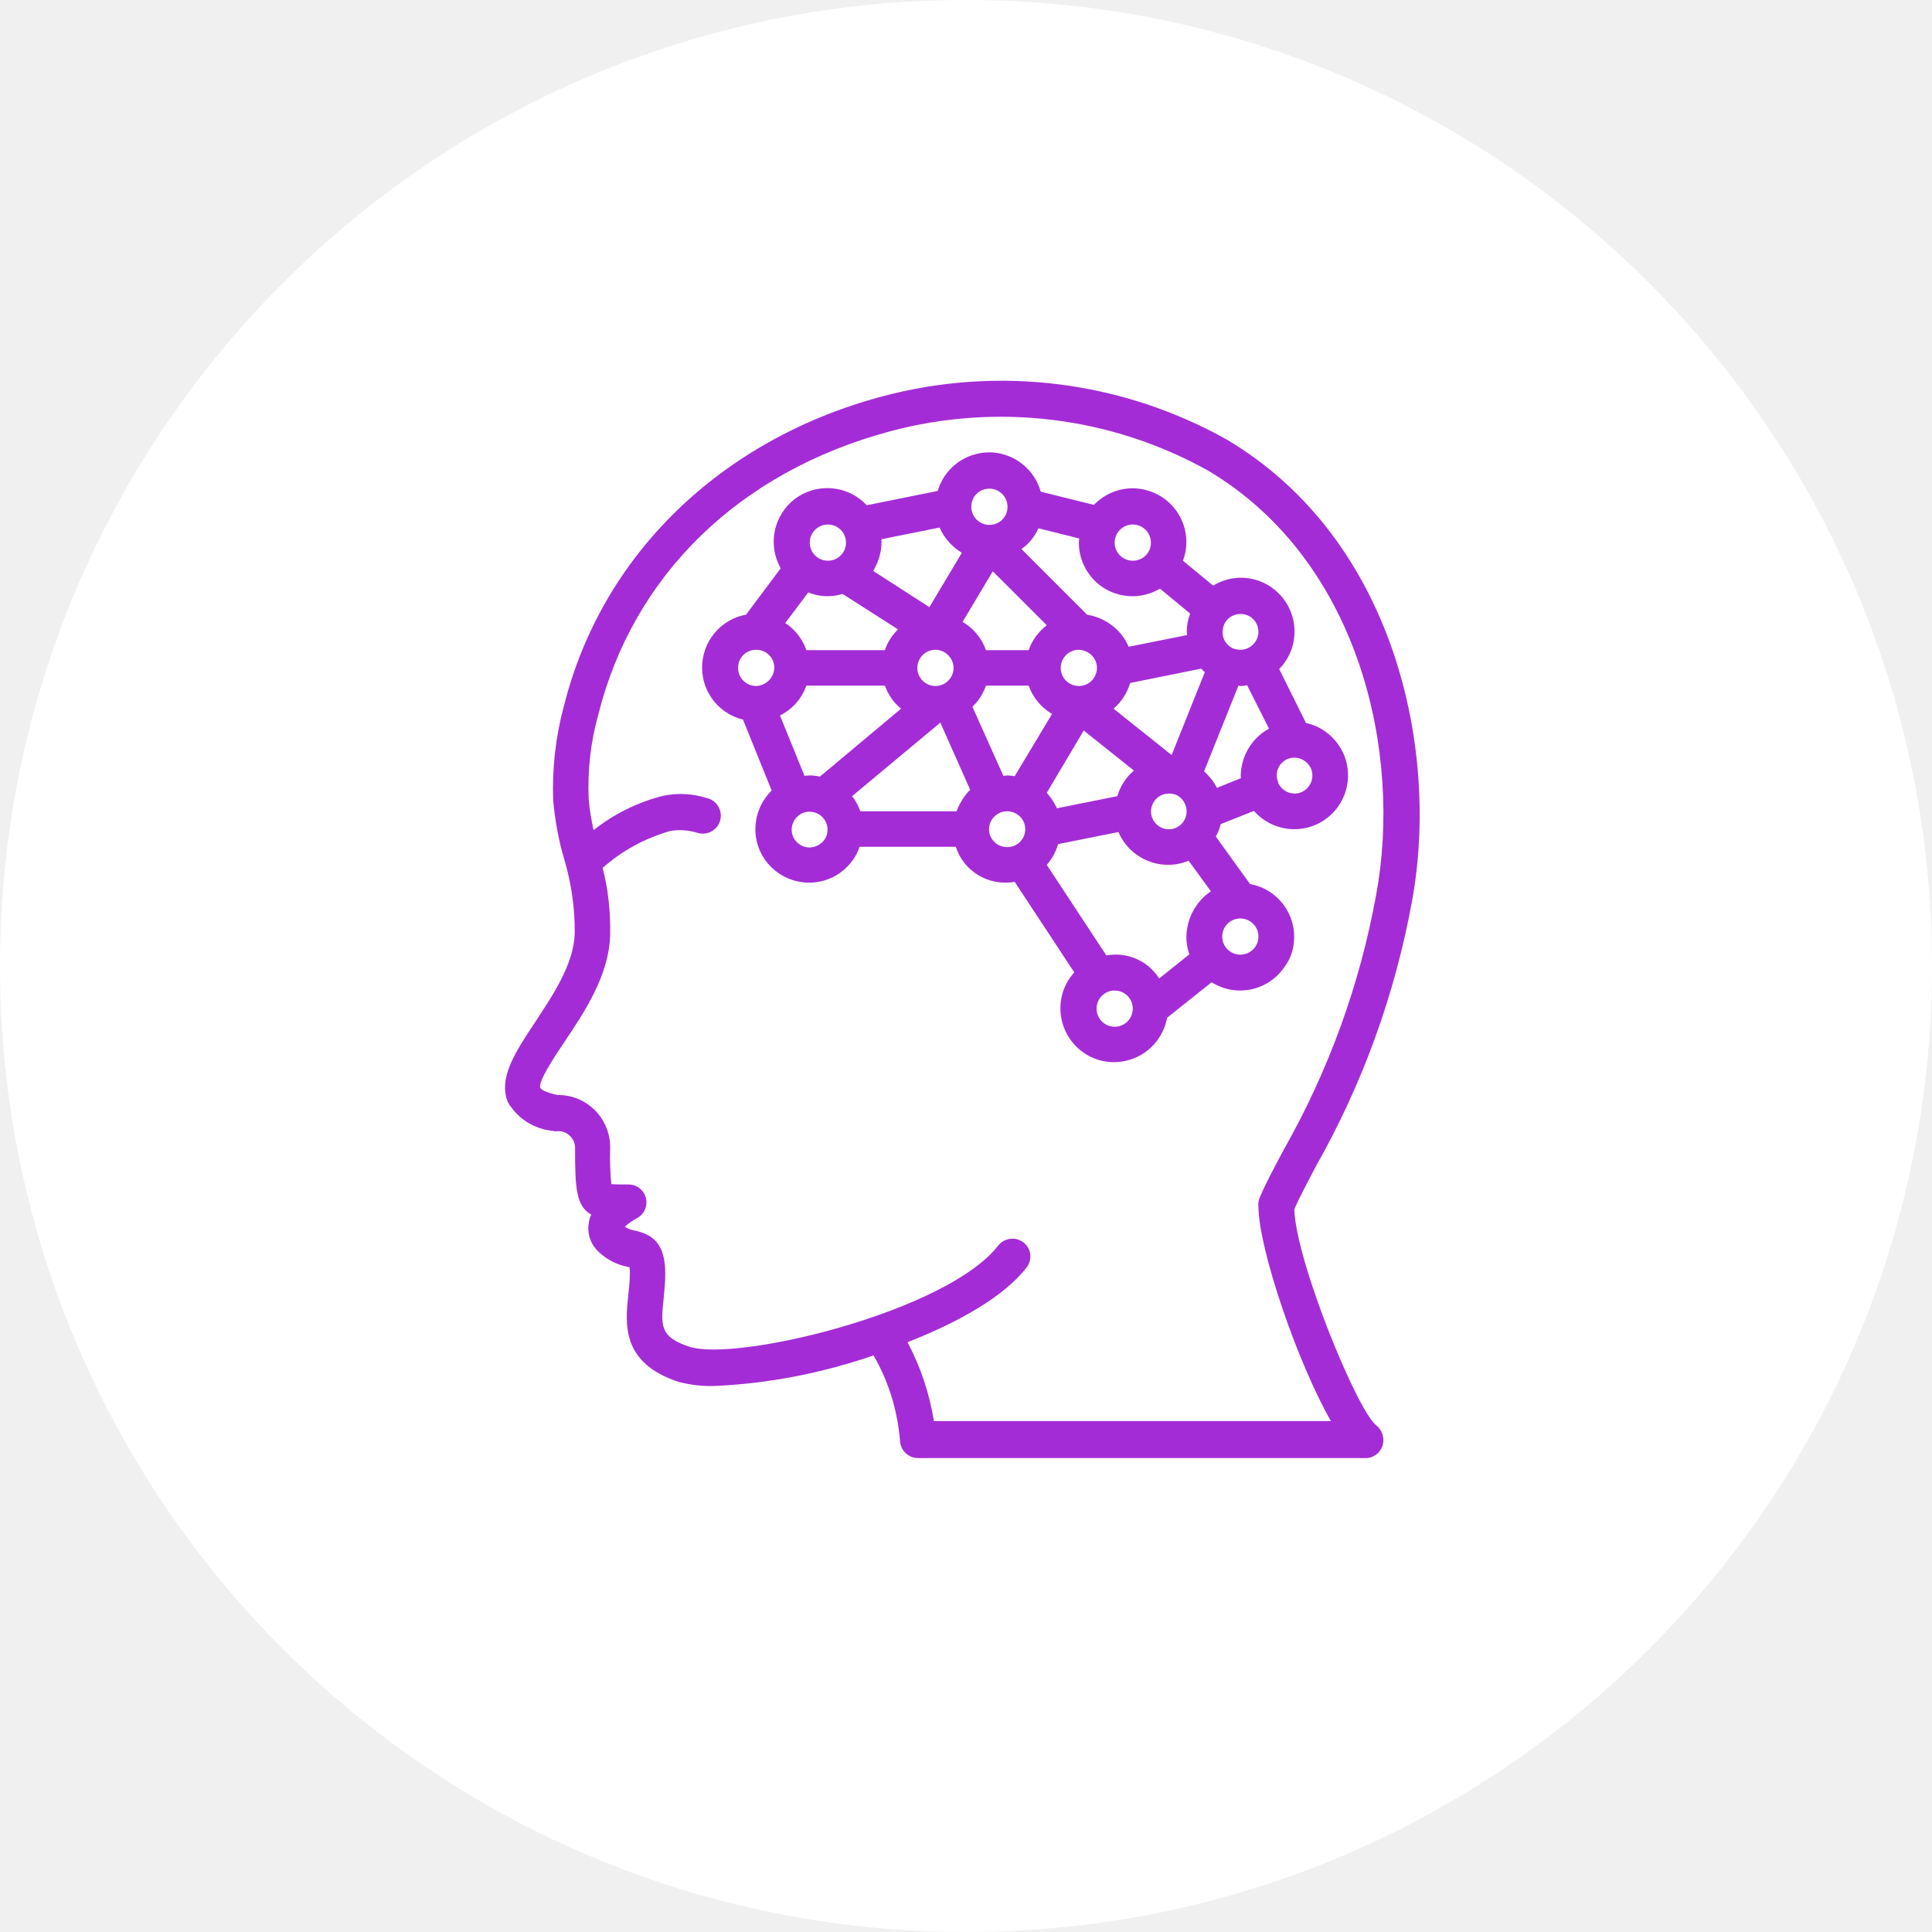
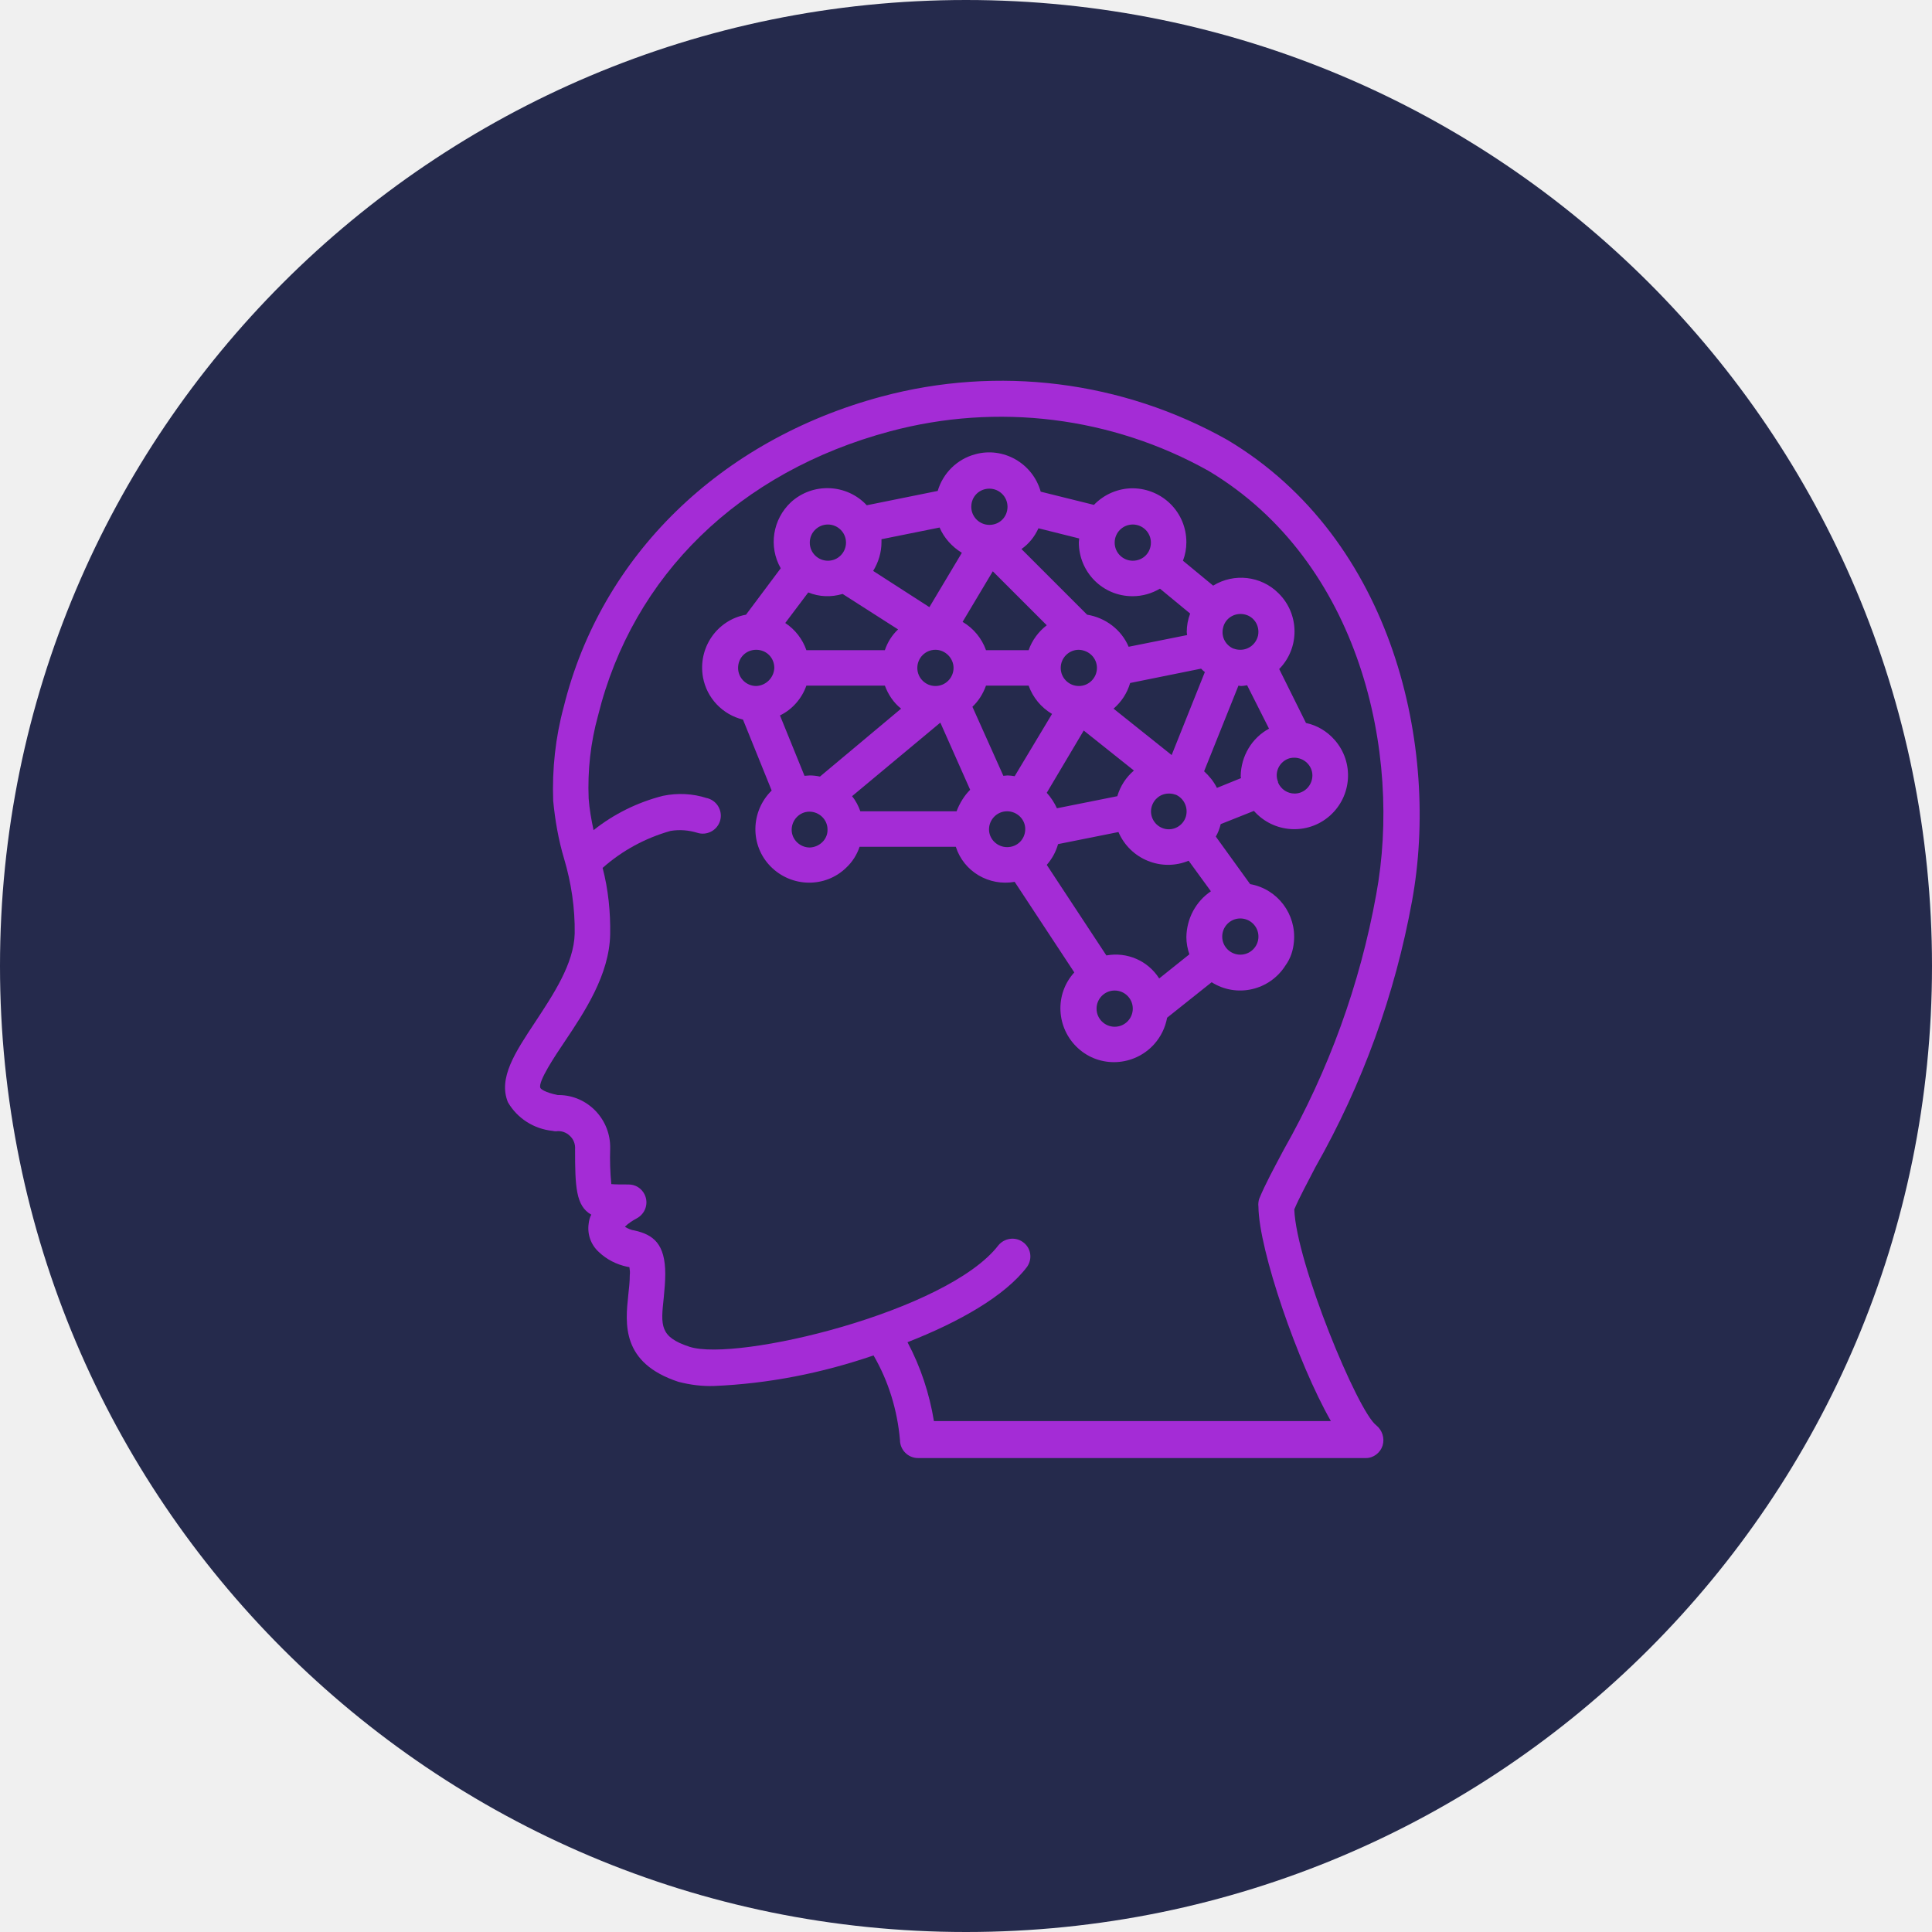
<svg xmlns="http://www.w3.org/2000/svg" version="1.1" id="Layer_1" x="0px" y="0px" viewBox="0 0 512 512" style="enable-background:new 0 0 512 512;" xml:space="preserve">
  <style type="text/css">
- 	.st0{fill:#FFFFFF;}
+ 	.st0{fill:#252A4C;}
	.st1{fill:#A42CD6;}
</style>
  <g id="Ebene_2">
    <g id="Capa_1">
      <circle class="st0" cx="256" cy="256" r="256" />
      <g>
-         <path class="st1" d="M374.2,238.8c7.4-40.3-4.7-95.8-48.9-122.2c-27.9-15.7-60.8-19.8-91.7-11.5c-42.8,11.5-74.3,42.2-84.2,82.2     c-2.2,8.1-3.1,16.5-2.8,24.9c0.5,5.2,1.4,10.4,2.9,15.4c1.9,6.4,2.9,13.1,2.8,19.8c-0.2,8-5.7,16.2-10.5,23.5     c-5.3,8-9.8,14.8-7.2,21.2c2.5,4.3,6.9,7.1,11.9,7.6c0.3,0.1,0.6,0.1,0.9,0.1c1.3-0.2,2.7,0.3,3.6,1.2c1,0.9,1.5,2.2,1.4,3.6     c0,9.9,0.2,15,4.3,17.3c-0.4,0.7-0.6,1.5-0.7,2.4c-0.4,2.8,0.6,5.6,2.7,7.5c2.1,2,4.7,3.3,7.5,3.9l0.6,0.1     c0.1,0.7,0.2,1.4,0.1,2.1c0,1.8-0.2,3.5-0.4,5.3c-0.8,7.6-1.9,18,13.3,23c3.1,0.8,6.2,1.2,9.4,1.1c14.4-0.6,28.6-3.4,42.3-8.1     c4,6.9,6.3,14.5,7,22.4c0,2.6,2.1,4.8,4.8,4.8l0,0H362c2,0,3.8-1.4,4.4-3.3c0.6-2-0.1-4.1-1.7-5.4c-4.9-3.7-21.2-43.1-21.7-57.2     c1.4-3.3,3.4-6.9,5.6-11.2C361.1,287.3,369.7,263.5,374.2,238.8z M333.5,319.8c0.1,11.4,10.4,41.4,19.2,56.8H247.5     c-1.2-7.3-3.5-14.3-7-20.9c13.8-5.4,25.9-12.3,31.7-20c1.5-2.2,1-5.1-1.2-6.6c-2-1.4-4.8-1-6.4,0.9c-13.5,17.6-69.4,31-81.9,26.9     c-7.9-2.6-7.6-5.6-6.8-13c0.2-2.1,0.4-4.2,0.4-6.3c0-8-3.2-10.4-8.1-11.5c-0.9-0.1-1.8-0.5-2.6-1c0.9-0.9,2-1.6,3.1-2.2     c2.3-1.2,3.3-4,2.1-6.4c-0.8-1.6-2.4-2.6-4.2-2.6c-1.7,0-3.6,0-4.6-0.1c-0.3-3.1-0.4-6.2-0.3-9.4c0.2-7.7-5.9-14.1-13.5-14.2     c-0.1,0-0.2,0-0.4,0c-3.4-0.7-4.5-1.6-4.6-1.9c-0.7-1.6,3.9-8.5,6.4-12.2c5.3-7.9,11.9-17.8,12.1-28.5c0.1-5.9-0.5-11.9-2-17.6     c5.2-4.6,11.3-7.9,18-9.8c2.4-0.4,4.8-0.2,7.1,0.5c2.5,0.8,5.2-0.6,6-3.1c0.8-2.5-0.6-5.2-3.1-6c-0.1,0-0.2-0.1-0.4-0.1     c-3.7-1.2-7.7-1.4-11.6-0.6c-6.7,1.7-13,4.8-18.4,9.1c-0.6-2.8-1.1-5.6-1.3-8.4c-0.3-7.4,0.5-14.8,2.5-22     c9.2-37.1,37.4-64.6,77.4-75.3c28.4-7.6,58.7-3.9,84.4,10.5c40.3,24.1,51.3,75.1,44.4,112.3c-4.3,23.8-12.6,46.6-24.5,67.6     c-2.6,4.9-4.9,9.1-6.5,13C333.5,318.3,333.4,319.1,333.5,319.8z" />
-         <path class="st1" d="M342.9,249.6c0.7-7.3-4.3-14-11.6-15.3l-9.1-12.6c0.6-1,1-2.1,1.3-3.3l8.8-3.5c5.2,5.9,14.2,6.5,20.1,1.3     c5.9-5.2,6.5-14.2,1.3-20.1c-2-2.3-4.7-3.9-7.6-4.5l-7.1-14.3c5.5-5.6,5.4-14.6-0.2-20.1c-4.6-4.6-11.8-5.4-17.3-2l-8-6.6     c0.6-1.6,0.9-3.2,0.9-4.9c0-7.9-6.3-14.2-14.2-14.3c-3.9,0-7.6,1.6-10.3,4.4l-14.1-3.5c-2.1-7.5-9.9-12-17.4-9.9     c-4.8,1.3-8.5,5-9.9,9.7l-18.8,3.8c-5.3-5.7-14.3-6.1-20.1-0.8c-4.8,4.5-6,11.7-2.7,17.5l-9.2,12.3c-7.7,1.4-12.8,8.8-11.4,16.6     c1,5.5,5.2,9.9,10.6,11.2l7.6,18.8c-5.6,5.5-5.8,14.5-0.3,20.1c5.5,5.6,14.5,5.8,20.1,0.3c1.6-1.5,2.8-3.4,3.5-5.5h25.5     c2.1,6.6,8.8,10.5,15.6,9.3l15.8,24c-5.3,5.8-4.8,14.8,1,20.1c5.8,5.3,14.8,4.8,20.1-1c1.8-2,3-4.4,3.5-7.1l11.8-9.4     c6.6,4.2,15.4,2.2,19.6-4.5C342,254,342.7,251.9,342.9,249.6L342.9,249.6z M343,200.8c2.6,0,4.8,2.1,4.8,4.7s-2.1,4.8-4.7,4.8     c-1.9,0-3.6-1.1-4.4-2.9c0,0,0-0.1,0-0.1v-0.1c-1-2.4,0.2-5.1,2.6-6.1C341.8,200.9,342.4,200.8,343,200.8L343,200.8z      M324.1,166.5c0.5-2.6,3-4.2,5.6-3.7c2.6,0.5,4.2,3,3.7,5.6c-0.5,2.2-2.4,3.8-4.7,3.8c-0.6,0-1.2-0.1-1.7-0.3l0,0     c0,0-0.1,0-0.1,0C324.8,171,323.6,168.8,324.1,166.5z M319.3,178.1L319.3,178.1l-8.8,22l-15.4-12.3c2.1-1.8,3.6-4.1,4.4-6.8     l18.8-3.8C318.7,177.6,319,177.9,319.3,178.1z M314.3,216.3c-0.7,2.5-3.3,4-5.8,3.3c-2.5-0.7-4-3.3-3.3-5.8     c0.6-2.1,2.4-3.5,4.6-3.5c0.6,0,1.2,0.1,1.7,0.3l0,0c0,0,0.1,0,0.1,0C313.8,211.6,314.9,214,314.3,216.3z M300.2,139     c2.6,0,4.8,2.1,4.8,4.8s-2.1,4.8-4.8,4.8c-2.6,0-4.8-2.1-4.8-4.8c0,0,0,0,0,0C295.4,141.1,297.6,139,300.2,139     C300.2,139,300.2,139,300.2,139z M275.2,140l10.8,2.7c0,0.3-0.1,0.7-0.1,1c0,7.9,6.3,14.3,14.2,14.3c0,0,0.1,0,0.1,0     c2.5,0,5-0.7,7.2-2l8,6.6c-0.6,1.6-0.9,3.2-0.9,4.9c0,0.3,0.1,0.6,0.1,0.8l-15.5,3.1c-1.9-4.5-6.1-7.7-11-8.5l-17.4-17.4     C272.7,144.1,274.2,142.2,275.2,140L275.2,140z M290.7,177c0,2.6-2.1,4.8-4.8,4.8c-2.6,0-4.8-2.1-4.8-4.8c0-2.6,2.1-4.8,4.8-4.8     c0,0,0,0,0,0C288.6,172.3,290.7,174.4,290.7,177L290.7,177z M262.2,129.5c2.6,0,4.8,2.1,4.8,4.8s-2.1,4.8-4.8,4.8     c-2.6,0-4.8-2.1-4.8-4.8c0,0,0,0,0,0C257.4,131.6,259.5,129.5,262.2,129.5L262.2,129.5L262.2,129.5z M263.1,151.4l14.3,14.3     c-2.2,1.7-3.9,4-4.8,6.6h-11.3c-1.1-3.1-3.3-5.8-6.2-7.5L263.1,151.4z M233.6,142.9l15.4-3.1c1.2,2.8,3.3,5.1,5.9,6.7l-8.6,14.4     l-14.9-9.6c1.4-2.3,2.2-4.9,2.2-7.6C233.6,143.4,233.6,143.2,233.6,142.9L233.6,142.9z M252.7,177c0,2.6-2.1,4.8-4.8,4.8     c-2.6,0-4.8-2.1-4.8-4.8c0-2.6,2.1-4.8,4.8-4.8c0,0,0,0,0,0C250.5,172.2,252.7,174.4,252.7,177L252.7,177z M219.4,139     c2.6,0,4.8,2.1,4.8,4.8c0,2.6-2.1,4.8-4.8,4.8c-2.6,0-4.8-2.1-4.8-4.8c0,0,0,0,0,0C214.6,141.1,216.8,139,219.4,139z M214.2,157     c2.9,1.2,6.1,1.3,9.1,0.4l14.7,9.4c-1.6,1.5-2.8,3.4-3.5,5.5h-20.8c-1-2.9-3-5.5-5.6-7.2L214.2,157z M200.4,181.8     c-2.6,0-4.8-2.1-4.8-4.8s2.1-4.8,4.8-4.8s4.8,2.1,4.8,4.8l0,0C205.1,179.6,203,181.7,200.4,181.8L200.4,181.8z M214.6,224.6     c-2.6,0-4.8-2.1-4.8-4.7c0-2.6,2.1-4.8,4.7-4.8c2.6,0,4.8,2.1,4.8,4.7c0,0,0,0,0,0C219.4,222.4,217.2,224.5,214.6,224.6     L214.6,224.6z M217.3,205.8c-0.9-0.2-1.8-0.3-2.7-0.3c-0.5,0-0.9,0.1-1.4,0.1l-6.5-16c3.3-1.6,5.8-4.5,7-7.9h20.8     c0.9,2.4,2.3,4.5,4.3,6.1L217.3,205.8z M253.5,215H228c-0.5-1.4-1.2-2.8-2.2-4l23.4-19.5l7.9,17.8     C255.5,210.9,254.3,212.9,253.5,215z M261.3,181.7h11.3c1.1,3.1,3.3,5.8,6.2,7.5l-9.9,16.5c-0.6-0.1-1.3-0.2-1.9-0.2     c-0.4,0-0.7,0.1-1.1,0.1l-8.2-18.3C259.3,185.8,260.5,183.9,261.3,181.7L261.3,181.7z M266.9,224.5c-2.6,0-4.8-2.1-4.8-4.7     c0-2.6,2.1-4.8,4.8-4.8c2.6,0,4.8,2.1,4.8,4.7c0,0,0,0,0,0C271.7,222.4,269.6,224.5,266.9,224.5     C266.9,224.5,266.9,224.5,266.9,224.5L266.9,224.5z M287.2,193.6l13.3,10.6c-2.1,1.8-3.6,4.1-4.4,6.8l-16,3.2     c-0.7-1.5-1.6-2.9-2.7-4.1L287.2,193.6z M295.4,272.1c-2.6,0-4.8-2.1-4.8-4.8c0-2.6,2.1-4.8,4.8-4.8c2.6,0,4.8,2.1,4.8,4.8     C300.2,269.9,298.1,272.1,295.4,272.1C295.5,272.1,295.4,272.1,295.4,272.1L295.4,272.1z M314.4,248.3c0,1.6,0.3,3.2,0.8,4.6     l-8,6.4c-3-4.7-8.5-7.1-14-6.1l-15.8-24c1.4-1.6,2.4-3.4,3-5.5l16-3.2c3.1,7.2,11.4,10.6,18.6,7.6l5.9,8.1     C316.9,238.9,314.5,243.4,314.4,248.3L314.4,248.3z M319.1,204.4l9.1-22.7c0.2,0,0.4,0.1,0.6,0.1c0.6,0,1.1-0.1,1.7-0.2l5.8,11.5     c-4.6,2.5-7.4,7.3-7.5,12.5c0,0.2,0,0.4,0.1,0.6l-6.4,2.6C321.6,207,320.4,205.6,319.1,204.4L319.1,204.4z M328.7,253     c-2.6,0-4.8-2.1-4.8-4.8c0-2.6,2.1-4.8,4.8-4.8c2.6,0,4.8,2.1,4.8,4.8c0,0,0,0,0,0C333.5,250.9,331.3,253,328.7,253     C328.7,253.1,328.7,253.1,328.7,253L328.7,253z" />
+         <path class="st1" d="M374.2,238.8c7.4-40.3-4.7-95.8-48.9-122.2c-27.9-15.7-60.8-19.8-91.7-11.5c-42.8,11.5-74.3,42.2-84.2,82.2     c-2.2,8.1-3.1,16.5-2.8,24.9c0.5,5.2,1.4,10.4,2.9,15.4c1.9,6.4,2.9,13.1,2.8,19.8c-0.2,8-5.7,16.2-10.5,23.5     c-5.3,8-9.8,14.8-7.2,21.2c2.5,4.3,6.9,7.1,11.9,7.6c0.3,0.1,0.6,0.1,0.9,0.1c1.3-0.2,2.7,0.3,3.6,1.2c1,0.9,1.5,2.2,1.4,3.6     c0,9.9,0.2,15,4.3,17.3c-0.4,0.7-0.6,1.5-0.7,2.4c-0.4,2.8,0.6,5.6,2.7,7.5c2.1,2,4.7,3.3,7.5,3.9l0.6,0.1     c0.1,0.7,0.2,1.4,0.1,2.1c0,1.8-0.2,3.5-0.4,5.3c-0.8,7.6-1.9,18,13.3,23c3.1,0.8,6.2,1.2,9.4,1.1c14.4-0.6,28.6-3.4,42.3-8.1     c4,6.9,6.3,14.5,7,22.4c0,2.6,2.1,4.8,4.8,4.8l0,0H362c2,0,3.8-1.4,4.4-3.3c0.6-2-0.1-4.1-1.7-5.4c-4.9-3.7-21.2-43.1-21.7-57.2     c1.4-3.3,3.4-6.9,5.6-11.2C361.1,287.3,369.7,263.5,374.2,238.8z M333.5,319.8c0.1,11.4,10.4,41.4,19.2,56.8H247.5     c-1.2-7.3-3.5-14.3-7-20.9c13.8-5.4,25.9-12.3,31.7-20c1.5-2.2,1-5.1-1.2-6.6c-2-1.4-4.8-1-6.4,0.9c-13.5,17.6-69.4,31-81.9,26.9     c-7.9-2.6-7.6-5.6-6.8-13c0.2-2.1,0.4-4.2,0.4-6.3c0-8-3.2-10.4-8.1-11.5c-0.9-0.1-1.8-0.5-2.6-1c0.9-0.9,2-1.6,3.1-2.2     c2.3-1.2,3.3-4,2.1-6.4c-0.8-1.6-2.4-2.6-4.2-2.6c-1.7,0-3.6,0-4.6-0.1c-0.3-3.1-0.4-6.2-0.3-9.4c0.2-7.7-5.9-14.1-13.5-14.2     c-0.1,0-0.2,0-0.4,0c-3.4-0.7-4.5-1.6-4.6-1.9c-0.7-1.6,3.9-8.5,6.4-12.2c5.3-7.9,11.9-17.8,12.1-28.5c0.1-5.9-0.5-11.9-2-17.6     c5.2-4.6,11.3-7.9,18-9.8c2.4-0.4,4.8-0.2,7.1,0.5c2.5,0.8,5.2-0.6,6-3.1s-0.6-5.2-3.1-6c-0.1,0-0.2-0.1-0.4-0.1     c-3.7-1.2-7.7-1.4-11.6-0.6c-6.7,1.7-13,4.8-18.4,9.1c-0.6-2.8-1.1-5.6-1.3-8.4c-0.3-7.4,0.5-14.8,2.5-22     c9.2-37.1,37.4-64.6,77.4-75.3c28.4-7.6,58.7-3.9,84.4,10.5c40.3,24.1,51.3,75.1,44.4,112.3c-4.3,23.8-12.6,46.6-24.5,67.6     c-2.6,4.9-4.9,9.1-6.5,13C333.5,318.3,333.4,319.1,333.5,319.8z" />
+         <path class="st1" d="M342.9,249.6c0.7-7.3-4.3-14-11.6-15.3l-9.1-12.6c0.6-1,1-2.1,1.3-3.3l8.8-3.5c5.2,5.9,14.2,6.5,20.1,1.3     s6.5-14.2,1.3-20.1c-2-2.3-4.7-3.9-7.6-4.5l-7.1-14.3c5.5-5.6,5.4-14.6-0.2-20.1c-4.6-4.6-11.8-5.4-17.3-2l-8-6.6     c0.6-1.6,0.9-3.2,0.9-4.9c0-7.9-6.3-14.2-14.2-14.3c-3.9,0-7.6,1.6-10.3,4.4l-14.1-3.5c-2.1-7.5-9.9-12-17.4-9.9     c-4.8,1.3-8.5,5-9.9,9.7l-18.8,3.8c-5.3-5.7-14.3-6.1-20.1-0.8c-4.8,4.5-6,11.7-2.7,17.5l-9.2,12.3c-7.7,1.4-12.8,8.8-11.4,16.6     c1,5.5,5.2,9.9,10.6,11.2l7.6,18.8c-5.6,5.5-5.8,14.5-0.3,20.1s14.5,5.8,20.1,0.3c1.6-1.5,2.8-3.4,3.5-5.5h25.5     c2.1,6.6,8.8,10.5,15.6,9.3l15.8,24c-5.3,5.8-4.8,14.8,1,20.1c5.8,5.3,14.8,4.8,20.1-1c1.8-2,3-4.4,3.5-7.1l11.8-9.4     c6.6,4.2,15.4,2.2,19.6-4.5C342,254,342.7,251.9,342.9,249.6L342.9,249.6z M343,200.8c2.6,0,4.8,2.1,4.8,4.7s-2.1,4.8-4.7,4.8     c-1.9,0-3.6-1.1-4.4-2.9v-0.1v-0.1c-1-2.4,0.2-5.1,2.6-6.1C341.8,200.9,342.4,200.8,343,200.8L343,200.8z M324.1,166.5     c0.5-2.6,3-4.2,5.6-3.7s4.2,3,3.7,5.6c-0.5,2.2-2.4,3.8-4.7,3.8c-0.6,0-1.2-0.1-1.7-0.3l0,0h-0.1     C324.8,171,323.6,168.8,324.1,166.5z M319.3,178.1L319.3,178.1l-8.8,22l-15.4-12.3c2.1-1.8,3.6-4.1,4.4-6.8l18.8-3.8     C318.7,177.6,319,177.9,319.3,178.1z M314.3,216.3c-0.7,2.5-3.3,4-5.8,3.3s-4-3.3-3.3-5.8c0.6-2.1,2.4-3.5,4.6-3.5     c0.6,0,1.2,0.1,1.7,0.3l0,0h0.1C313.8,211.6,314.9,214,314.3,216.3z M300.2,139c2.6,0,4.8,2.1,4.8,4.8s-2.1,4.8-4.8,4.8     c-2.6,0-4.8-2.1-4.8-4.8l0,0C295.4,141.1,297.6,139,300.2,139L300.2,139z M275.2,140l10.8,2.7c0,0.3-0.1,0.7-0.1,1     c0,7.9,6.3,14.3,14.2,14.3h0.1c2.5,0,5-0.7,7.2-2l8,6.6c-0.6,1.6-0.9,3.2-0.9,4.9c0,0.3,0.1,0.6,0.1,0.8l-15.5,3.1     c-1.9-4.5-6.1-7.7-11-8.5l-17.4-17.4C272.7,144.1,274.2,142.2,275.2,140L275.2,140z M290.7,177c0,2.6-2.1,4.8-4.8,4.8     c-2.6,0-4.8-2.1-4.8-4.8c0-2.6,2.1-4.8,4.8-4.8l0,0C288.6,172.3,290.7,174.4,290.7,177L290.7,177z M262.2,129.5     c2.6,0,4.8,2.1,4.8,4.8s-2.1,4.8-4.8,4.8c-2.6,0-4.8-2.1-4.8-4.8l0,0C257.4,131.6,259.5,129.5,262.2,129.5L262.2,129.5     L262.2,129.5z M263.1,151.4l14.3,14.3c-2.2,1.7-3.9,4-4.8,6.6h-11.3c-1.1-3.1-3.3-5.8-6.2-7.5L263.1,151.4z M233.6,142.9     l15.4-3.1c1.2,2.8,3.3,5.1,5.9,6.7l-8.6,14.4l-14.9-9.6c1.4-2.3,2.2-4.9,2.2-7.6C233.6,143.4,233.6,143.2,233.6,142.9     L233.6,142.9z M252.7,177c0,2.6-2.1,4.8-4.8,4.8c-2.6,0-4.8-2.1-4.8-4.8c0-2.6,2.1-4.8,4.8-4.8l0,0     C250.5,172.2,252.7,174.4,252.7,177L252.7,177z M219.4,139c2.6,0,4.8,2.1,4.8,4.8c0,2.6-2.1,4.8-4.8,4.8c-2.6,0-4.8-2.1-4.8-4.8     l0,0C214.6,141.1,216.8,139,219.4,139z M214.2,157c2.9,1.2,6.1,1.3,9.1,0.4l14.7,9.4c-1.6,1.5-2.8,3.4-3.5,5.5h-20.8     c-1-2.9-3-5.5-5.6-7.2L214.2,157z M200.4,181.8c-2.6,0-4.8-2.1-4.8-4.8s2.1-4.8,4.8-4.8s4.8,2.1,4.8,4.8l0,0     C205.1,179.6,203,181.7,200.4,181.8L200.4,181.8z M214.6,224.6c-2.6,0-4.8-2.1-4.8-4.7c0-2.6,2.1-4.8,4.7-4.8     c2.6,0,4.8,2.1,4.8,4.7l0,0C219.4,222.4,217.2,224.5,214.6,224.6L214.6,224.6z M217.3,205.8c-0.9-0.2-1.8-0.3-2.7-0.3     c-0.5,0-0.9,0.1-1.4,0.1l-6.5-16c3.3-1.6,5.8-4.5,7-7.9h20.8c0.9,2.4,2.3,4.5,4.3,6.1L217.3,205.8z M253.5,215H228     c-0.5-1.4-1.2-2.8-2.2-4l23.4-19.5l7.9,17.8C255.5,210.9,254.3,212.9,253.5,215z M261.3,181.7h11.3c1.1,3.1,3.3,5.8,6.2,7.5     l-9.9,16.5c-0.6-0.1-1.3-0.2-1.9-0.2c-0.4,0-0.7,0.1-1.1,0.1l-8.2-18.3C259.3,185.8,260.5,183.9,261.3,181.7L261.3,181.7z      M266.9,224.5c-2.6,0-4.8-2.1-4.8-4.7c0-2.6,2.1-4.8,4.8-4.8c2.6,0,4.8,2.1,4.8,4.7l0,0C271.7,222.4,269.6,224.5,266.9,224.5     L266.9,224.5L266.9,224.5z M287.2,193.6l13.3,10.6c-2.1,1.8-3.6,4.1-4.4,6.8l-16,3.2c-0.7-1.5-1.6-2.9-2.7-4.1L287.2,193.6z      M295.4,272.1c-2.6,0-4.8-2.1-4.8-4.8c0-2.6,2.1-4.8,4.8-4.8c2.6,0,4.8,2.1,4.8,4.8C300.2,269.9,298.1,272.1,295.4,272.1     C295.5,272.1,295.4,272.1,295.4,272.1L295.4,272.1z M314.4,248.3c0,1.6,0.3,3.2,0.8,4.6l-8,6.4c-3-4.7-8.5-7.1-14-6.1l-15.8-24     c1.4-1.6,2.4-3.4,3-5.5l16-3.2c3.1,7.2,11.4,10.6,18.6,7.6l5.9,8.1C316.9,238.9,314.5,243.4,314.4,248.3L314.4,248.3z      M319.1,204.4l9.1-22.7c0.2,0,0.4,0.1,0.6,0.1c0.6,0,1.1-0.1,1.7-0.2l5.8,11.5c-4.6,2.5-7.4,7.3-7.5,12.5c0,0.2,0,0.4,0.1,0.6     l-6.4,2.6C321.6,207,320.4,205.6,319.1,204.4L319.1,204.4z M328.7,253c-2.6,0-4.8-2.1-4.8-4.8c0-2.6,2.1-4.8,4.8-4.8     c2.6,0,4.8,2.1,4.8,4.8l0,0C333.5,250.9,331.3,253,328.7,253C328.7,253.1,328.7,253.1,328.7,253L328.7,253z" />
      </g>
    </g>
  </g>
</svg>
